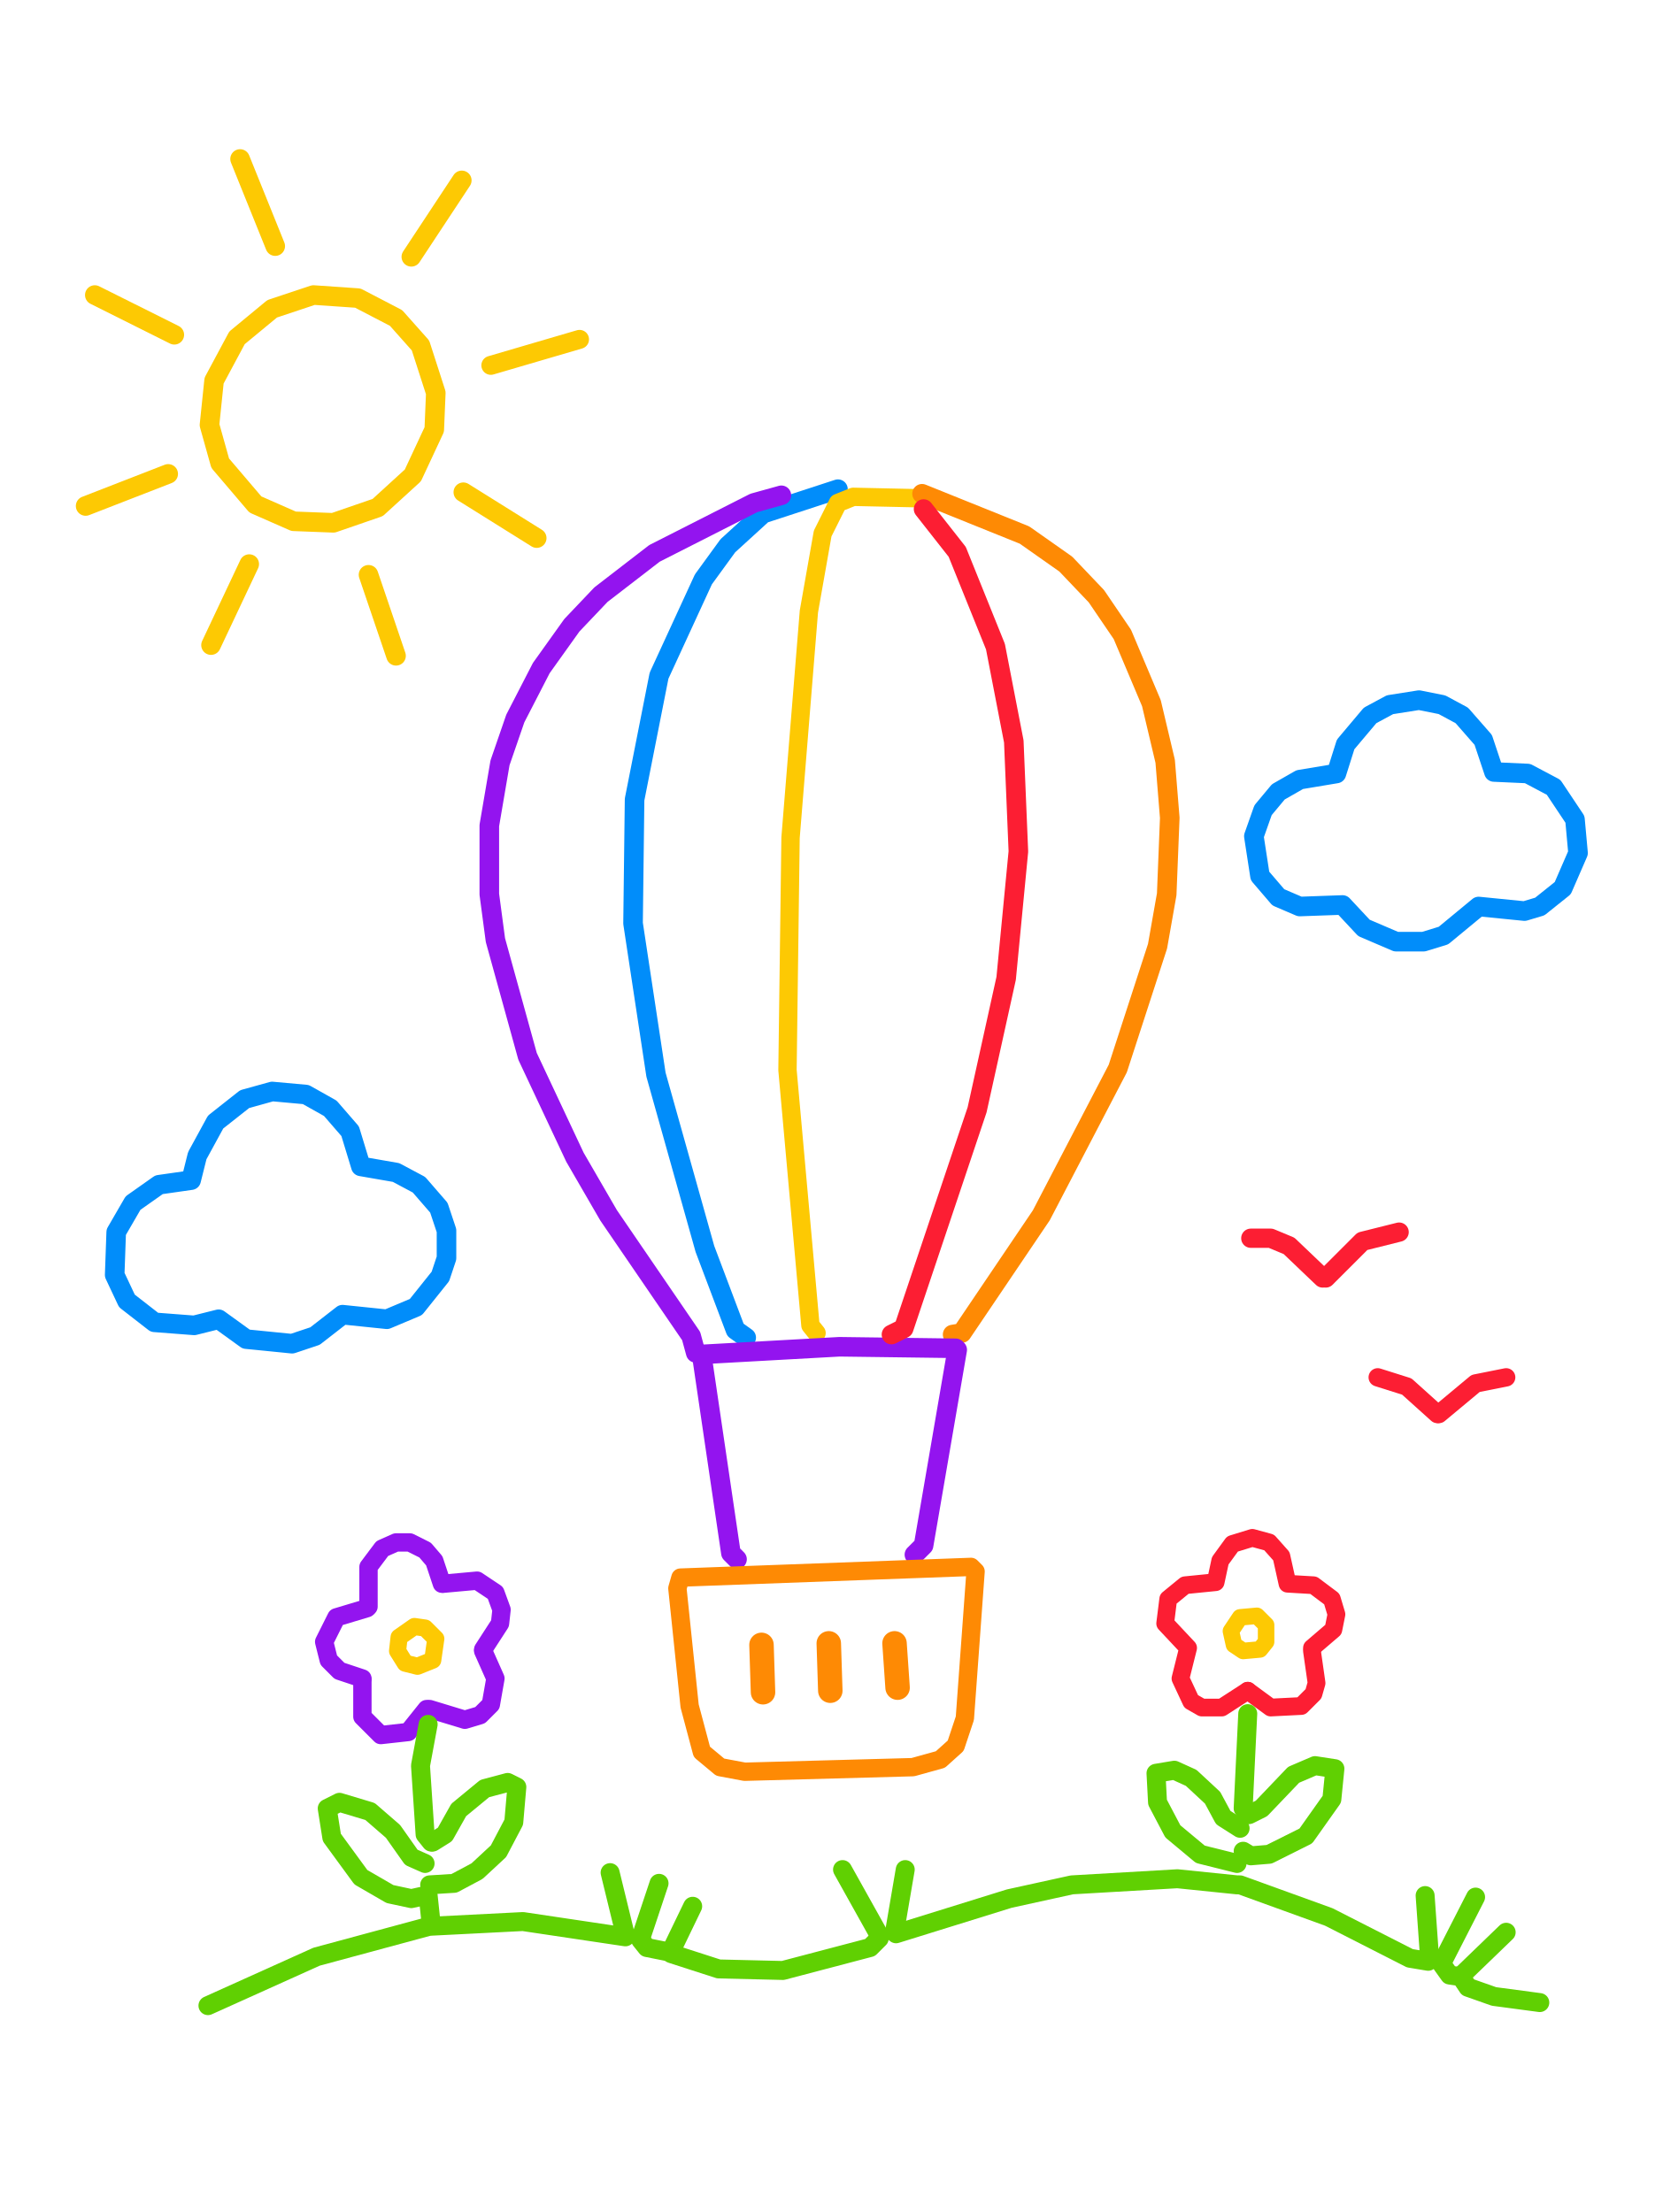
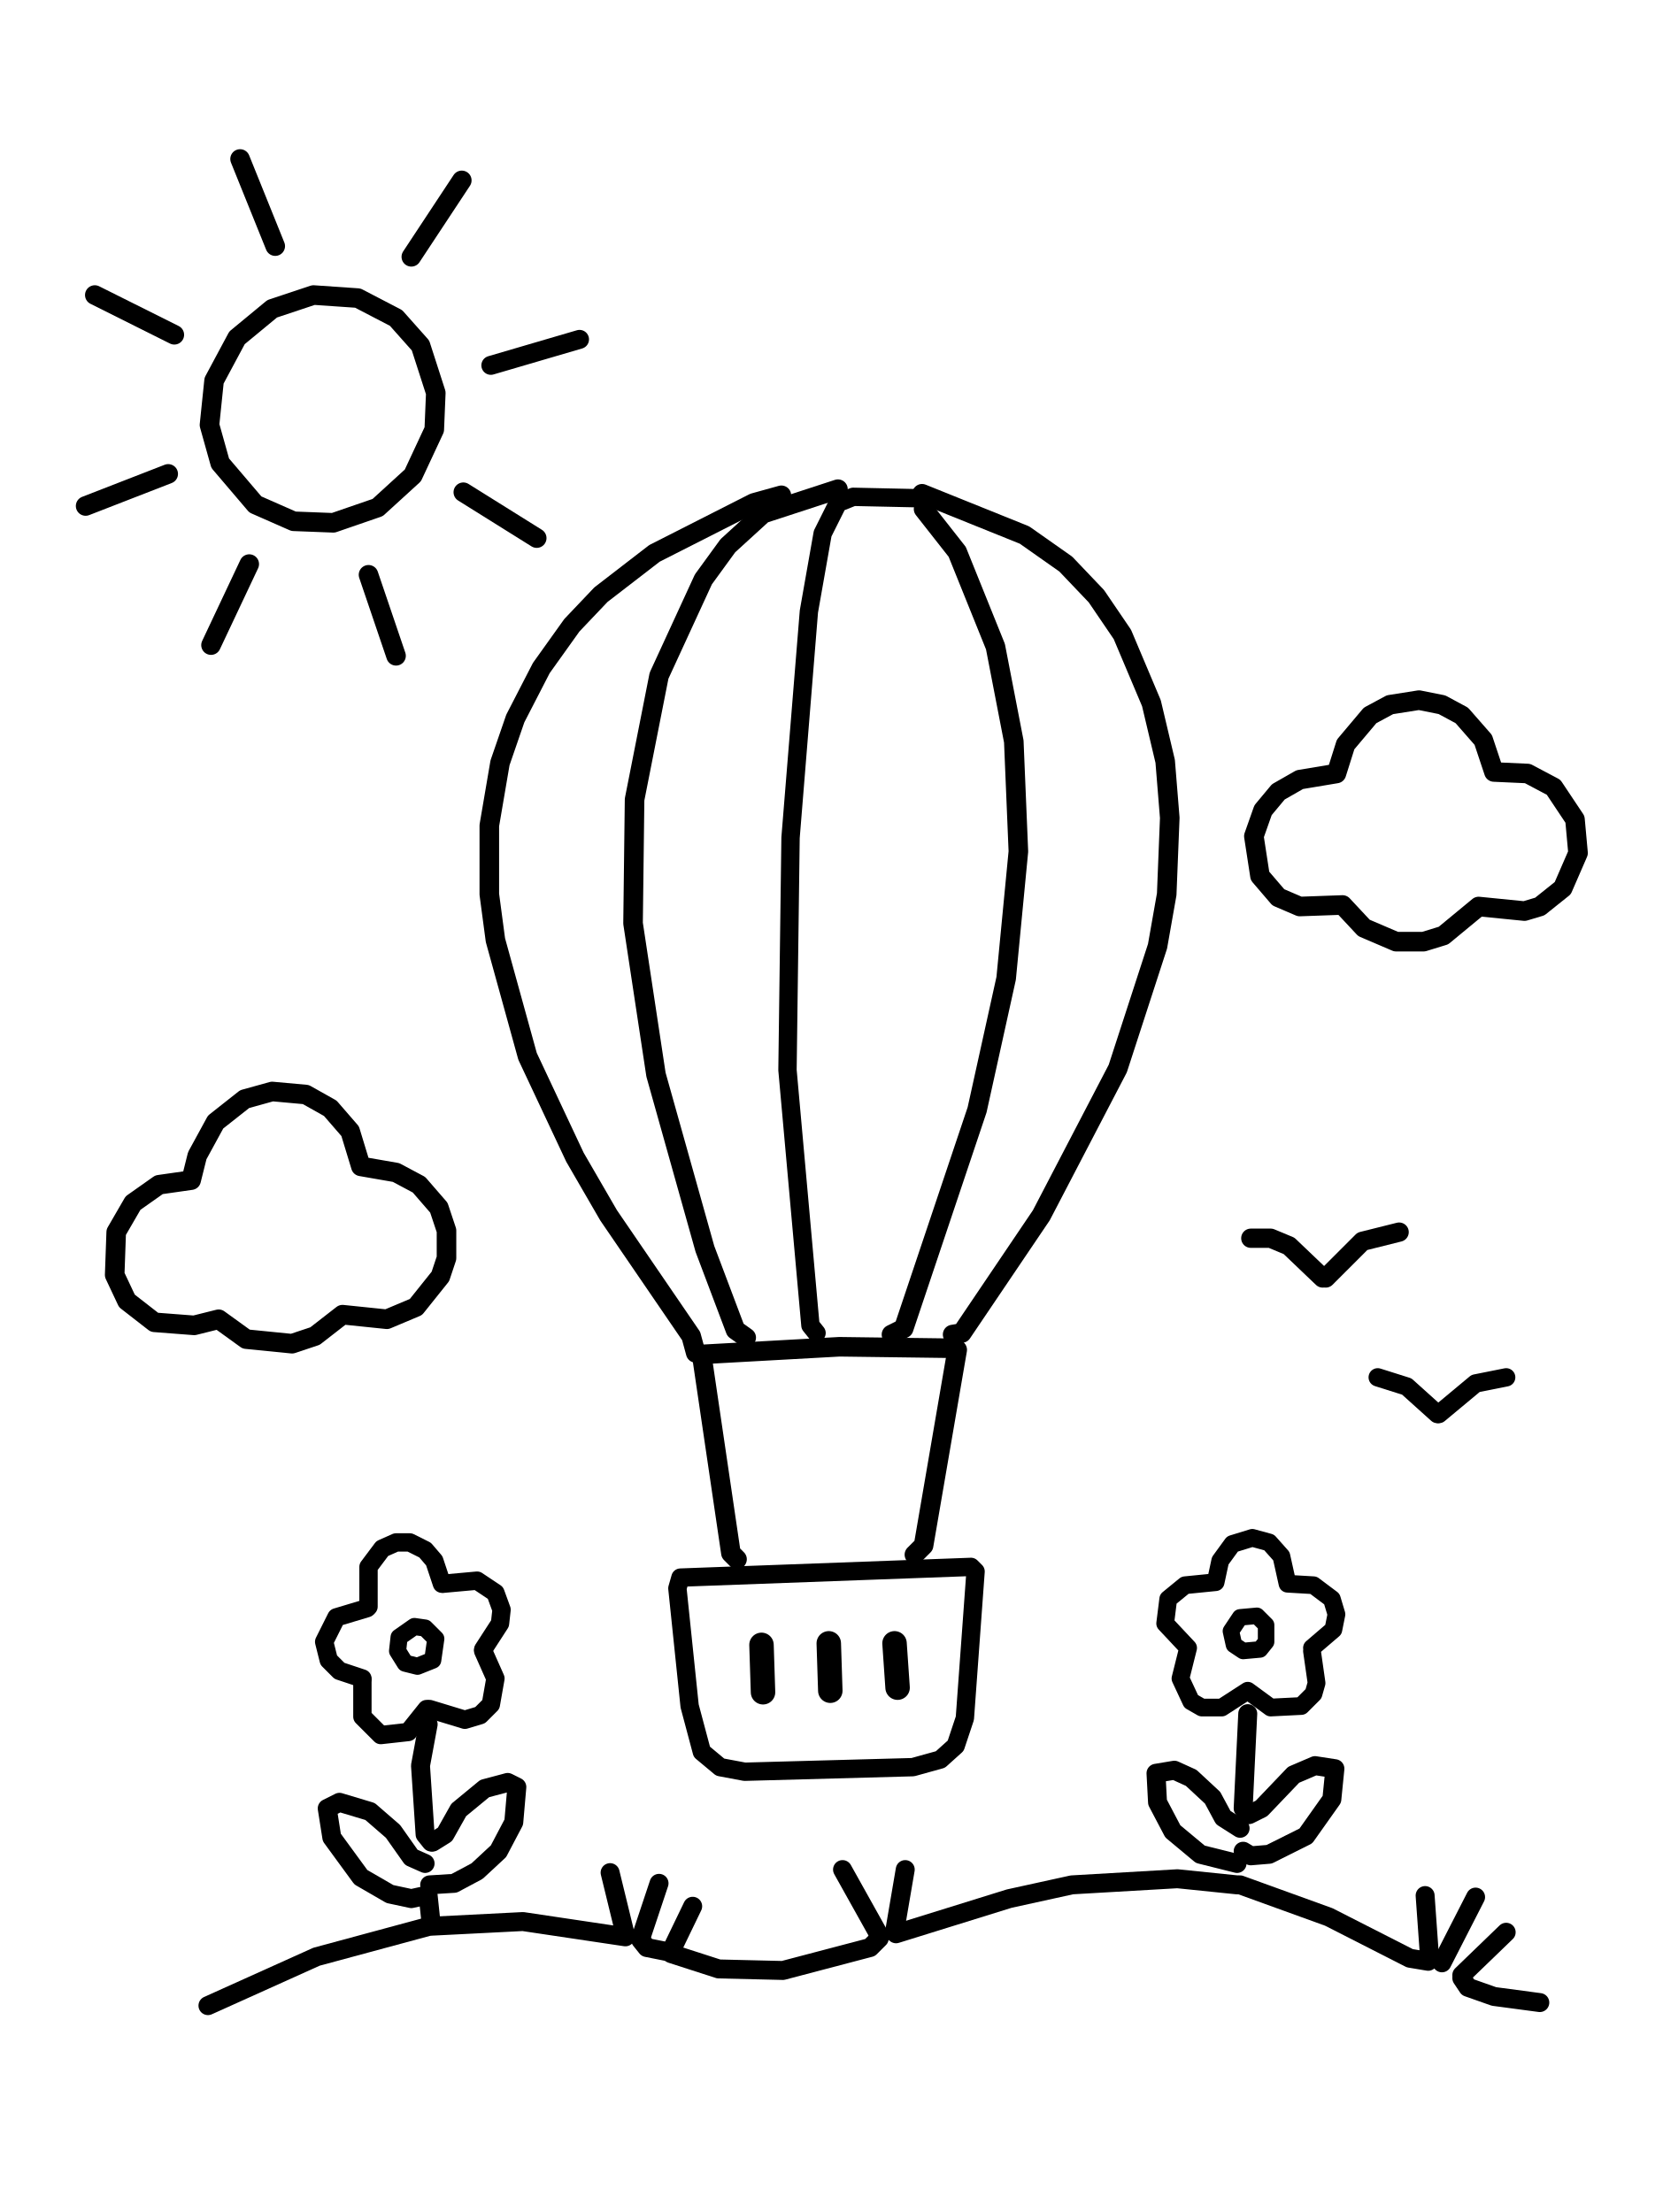
- <svg xmlns="http://www.w3.org/2000/svg" version="1.1" viewBox="0 0 1087 1447">
-   <g fill="none" stroke-linecap="round" stroke-linejoin="round" vector-effect="non-scaling-stroke">
-     <path d="M 157 104 L 180 161" stroke="#FDC903" stroke-width="12.8" />
-     <path d="M 269 168 L 302 118" stroke="#FDC903" stroke-width="12.8" />
-     <path d="M 218 342 L 192 341 L 167 330 L 144 303 L 137 278 L 140 249 L 155 221 L 178 202 L 205 193 L 234 195 L 259 208 L 275 226 L 285 257 L 284 281 L 270 311 L 247 332 L 218 342 Z" stroke="#FDC903" stroke-width="12.8" />
-     <path d="M 114 219 L 62 193" stroke="#FDC903" stroke-width="12.8" />
-     <path d="M 321 239 L 379 222" stroke="#FDC903" stroke-width="12.4" />
-     <path d="M 110 310 L 56 331" stroke="#FDC903" stroke-width="12.8" />
-     <path d="M 303 322 L 351 352" stroke="#FDC903" stroke-width="12.8" />
-     <path d="M 548 320 L 499 336 L 476 357 L 460 379 L 431 442 L 415 523 L 414 604 L 429 703 L 461 817 L 481 870 L 488 875" stroke="#018DFA" stroke-width="12.8" />
-     <path d="M 604 326 L 558 325 L 548 329 L 538 349 L 529 400 L 517 548 L 515 700 L 530 867 L 534 872" stroke="#FDC903" stroke-width="12.0" />
-     <path d="M 623 873 L 629 872 L 681 795 L 731 699 L 757 619 L 763 585 L 765 535 L 762 498 L 753 460 L 734 415 L 717 390 L 697 369 L 670 350 L 603 323" stroke="#FE8A04" stroke-width="12.8" />
-     <path d="M 625 882 L 549 881 L 459 886" stroke="#9314EF" stroke-width="12.8" />
-     <path d="M 511 324 L 493 329 L 428 362 L 393 389 L 374 409 L 354 437 L 337 470 L 327 499 L 320 540 L 320 585 L 324 615 L 345 691 L 376 757 L 398 795 L 452 874 L 455 885" stroke="#9314EF" stroke-width="12.8" />
-     <path d="M 482 1020 L 478 1016 L 459 887" stroke="#9314EF" stroke-width="12.8" />
-     <path d="M 598 1017 L 604 1011 L 626 883" stroke="#9314EF" stroke-width="12.8" />
-     <path d="M 583 873 L 591 869 L 639 726 L 658 640 L 666 557 L 663 485 L 651 423 L 626 361 L 604 333" stroke="#FC1E33" stroke-width="12.8" />
-     <path d="M 163 369 L 138 422" stroke="#FDC903" stroke-width="12.8" />
-     <path d="M 241 376 L 259 429" stroke="#FDC903" stroke-width="12.8" />
-     <path d="M 913 616 L 892 607 L 878 592 L 850 593 L 836 587 L 824 573 L 820 547 L 826 530 L 836 518 L 850 510 L 874 506 L 880 487 L 896 468 L 909 461 L 928 458 L 943 461 L 956 468 L 970 484 L 977 505 L 999 506 L 1016 515 L 1030 536 L 1032 558 L 1022 581 L 1007 593 L 997 596 L 967 593 L 944 612 L 931 616 L 913 616 Z" stroke="#018DFA" stroke-width="12.8" />
-     <path d="M 75 834 L 83 851 L 101 865 L 127 867 L 143 863 L 161 876 L 191 879 L 206 874 L 224 860 L 253 863 L 272 855 L 288 835 L 292 823 L 292 805 L 287 790 L 274 775 L 259 767 L 236 763 L 229 740 L 216 725 L 200 716 L 178 714 L 160 719 L 141 734 L 129 756 L 125 772 L 104 775 L 87 787 L 76 806 L 75 834 Z" stroke="#018DFA" stroke-width="12.8" />
-     <path d="M 865 836 L 843 815 L 831 810 L 818 810" stroke="#FC1E33" stroke-width="12.6" />
-     <path d="M 915 806 L 891 812 L 867 836" stroke="#FC1E33" stroke-width="12.6" />
-     <path d="M 940 925 L 920 907 L 901 901" stroke="#FC1E33" stroke-width="12.0" />
-     <path d="M 941 925 L 965 905 L 985 901" stroke="#FC1E33" stroke-width="12.0" />
-     <path d="M 858 1078 L 872 1066 L 874 1056 L 871 1046 L 859 1037 L 842 1036 L 838 1018 L 830 1009 L 819 1006 L 806 1010 L 798 1021 L 795 1035 L 775 1037 L 764 1046 L 762 1062 L 777 1078 L 772 1098 L 779 1113 L 786 1117 L 799 1117 L 816 1106" stroke="#FC1E33" stroke-width="11.6" />
-     <path d="M 858 1080 L 861 1101 L 859 1108 L 851 1116 L 831 1117 L 816 1106" stroke="#FC1E33" stroke-width="11.6" />
-     <path d="M 290 1036 L 312 1034 L 324 1042 L 328 1053 L 327 1062 L 316 1079" stroke="#9314EF" stroke-width="12.0" />
-     <path d="M 240 1052 L 220 1058 L 212 1074 L 215 1086 L 222 1093 L 237 1098" stroke="#9314EF" stroke-width="12.0" />
-     <path d="M 241 1051 L 241 1025 L 250 1013 L 259 1009 L 268 1009 L 278 1014 L 284 1021 L 289 1036" stroke="#9314EF" stroke-width="12.0" />
-     <path d="M 279 1118 L 267 1133 L 249 1135 L 237 1123 L 237 1099" stroke="#9314EF" stroke-width="12.0" />
-     <path d="M 316 1080 L 324 1098 L 321 1115 L 314 1122 L 304 1125 L 281 1118" stroke="#9314EF" stroke-width="12.0" />
-     <path d="M 459 1146 L 451 1116 L 443 1039 L 445 1032 L 635 1025 L 638 1028 L 631 1124 L 625 1142 L 615 1151 L 597 1156 L 487 1159 L 471 1156 L 459 1146 Z" stroke="#FE8A04" stroke-width="12.0" />
-     <path d="M 824 1079 L 813 1080 L 807 1076 L 805 1067 L 811 1058 L 822 1057 L 828 1063 L 828 1074 L 824 1079 Z" stroke="#FDC903" stroke-width="10.8" />
-     <path d="M 273 1090 L 265 1088 L 260 1080 L 261 1071 L 271 1064 L 278 1065 L 285 1072 L 283 1086 L 273 1090 Z" stroke="#FDC903" stroke-width="11.2" />
-     <path d="M 587 1104 L 585 1075" stroke="#FE8A04" stroke-width="16.0" />
-     <path d="M 542 1075 L 543 1106" stroke="#FE8A04" stroke-width="16.0" />
-     <path d="M 499 1107 L 498 1076" stroke="#FE8A04" stroke-width="16.0" />
-     <path d="M 438 1277 L 423 1274 L 419 1269" stroke="#60D002" stroke-width="12.4" />
-     <path d="M 409 1267 L 342 1257 L 283 1260" stroke="#60D002" stroke-width="12.4" />
-     <path d="M 136 1312 L 207 1280 L 281 1260" stroke="#60D002" stroke-width="12.4" />
-     <path d="M 592 1223 L 585 1264" stroke="#60D002" stroke-width="12.4" />
-     <path d="M 813 1211 L 818 1214 L 830 1213 L 854 1201 L 871 1177 L 873 1157 L 860 1155 L 846 1161 L 825 1183 L 817 1187" stroke="#60D002" stroke-width="12.4" />
-     <path d="M 439 1276 L 453 1247" stroke="#60D002" stroke-width="12.4" />
-     <path d="M 575 1268 L 569 1274 L 512 1289 L 470 1288 L 439 1278" stroke="#60D002" stroke-width="12.4" />
-     <path d="M 278 1240 L 269 1242 L 255 1239 L 236 1228 L 217 1202 L 214 1183 L 222 1179 L 242 1185 L 257 1198 L 269 1215 L 278 1219" stroke="#60D002" stroke-width="12.4" />
-     <path d="M 943 1284 L 965 1241" stroke="#60D002" stroke-width="12.4" />
-     <path d="M 955 1293 L 948 1292 L 943 1285" stroke="#60D002" stroke-width="12.4" />
-     <path d="M 419 1268 L 431 1232" stroke="#60D002" stroke-width="12.4" />
-     <path d="M 956 1292 L 985 1264" stroke="#60D002" stroke-width="12.4" />
-     <path d="M 399 1225 L 409 1266" stroke="#60D002" stroke-width="12.4" />
-     <path d="M 282 1259 L 280 1240" stroke="#60D002" stroke-width="12.4" />
-     <path d="M 809 1233 L 770 1229 L 701 1233 L 660 1242 L 586 1265" stroke="#60D002" stroke-width="12.4" />
-     <path d="M 281 1233 L 297 1232 L 312 1224 L 326 1211 L 336 1192 L 338 1169 L 332 1166 L 317 1170 L 300 1184 L 291 1200 L 283 1205" stroke="#60D002" stroke-width="12.4" />
-     <path d="M 551 1223 L 575 1266" stroke="#60D002" stroke-width="12.4" />
-     <path d="M 956 1294 L 960 1300 L 977 1306 L 1007 1310" stroke="#60D002" stroke-width="12.4" />
-     <path d="M 811 1196 L 800 1189 L 793 1176 L 779 1163 L 768 1158 L 756 1160 L 757 1179 L 767 1198 L 785 1213 L 809 1219" stroke="#60D002" stroke-width="12.4" />
-     <path d="M 280 1128 L 275 1155 L 278 1200 L 282 1205" stroke="#60D002" stroke-width="12.4" />
-     <path d="M 934 1283 L 922 1281 L 869 1254 L 811 1233" stroke="#60D002" stroke-width="12.4" />
-     <path d="M 932 1240 L 935 1282" stroke="#60D002" stroke-width="12.4" />
-     <path d="M 816 1187 L 813 1183 L 816 1121" stroke="#60D002" stroke-width="12.4" />
-   </g>
+ <svg xmlns="http://www.w3.org/2000/svg" version="1.1" viewBox="0.00 0.00 1087.00 1447.00">
+   <path d="M 157.000 104.000 L 180.000 161.000" fill="none" stroke="#000000" stroke-width="12.800" stroke-linecap="round" stroke-linejoin="round" />
+   <path d="M 269.000 168.000 L 302.000 118.000" fill="none" stroke="#000000" stroke-width="12.800" stroke-linecap="round" stroke-linejoin="round" />
+   <path d="M 218.000 342.000 L 192.000 341.000 L 167.000 330.000 L 144.000 303.000 L 137.000 278.000 L 140.000 249.000 L 155.000 221.000 L 178.000 202.000 L 205.000 193.000 L 234.000 195.000 L 259.000 208.000 L 275.000 226.000 L 285.000 257.000 L 284.000 281.000 L 270.000 311.000 L 247.000 332.000 L 218.000 342.000" fill="none" stroke="#000000" stroke-width="12.800" stroke-linecap="round" stroke-linejoin="round" />
+   <path d="M 114.000 219.000 L 62.000 193.000" fill="none" stroke="#000000" stroke-width="12.800" stroke-linecap="round" stroke-linejoin="round" />
+   <path d="M 321.000 239.000 L 379.000 222.000" fill="none" stroke="#000000" stroke-width="12.400" stroke-linecap="round" stroke-linejoin="round" />
+   <path d="M 110.000 310.000 L 56.000 331.000" fill="none" stroke="#000000" stroke-width="12.800" stroke-linecap="round" stroke-linejoin="round" />
+   <path d="M 303.000 322.000 L 351.000 352.000" fill="none" stroke="#000000" stroke-width="12.800" stroke-linecap="round" stroke-linejoin="round" />
+   <path d="M 548.000 320.000 L 499.000 336.000 L 476.000 357.000 L 460.000 379.000 L 431.000 442.000 L 415.000 523.000 L 414.000 604.000 L 429.000 703.000 L 461.000 817.000 L 481.000 870.000 L 488.000 875.000" fill="none" stroke="#000000" stroke-width="12.800" stroke-linecap="round" stroke-linejoin="round" />
+   <path d="M 604.000 326.000 L 558.000 325.000 L 548.000 329.000 L 538.000 349.000 L 529.000 400.000 L 517.000 548.000 L 515.000 700.000 L 530.000 867.000 L 534.000 872.000" fill="none" stroke="#000000" stroke-width="12.000" stroke-linecap="round" stroke-linejoin="round" />
+   <path d="M 623.000 873.000 L 629.000 872.000 L 681.000 795.000 L 731.000 699.000 L 757.000 619.000 L 763.000 585.000 L 765.000 535.000 L 762.000 498.000 L 753.000 460.000 L 734.000 415.000 L 717.000 390.000 L 697.000 369.000 L 670.000 350.000 L 603.000 323.000" fill="none" stroke="#000000" stroke-width="12.800" stroke-linecap="round" stroke-linejoin="round" />
+   <path d="M 625.000 882.000 L 549.000 881.000 L 459.000 886.000" fill="none" stroke="#000000" stroke-width="12.800" stroke-linecap="round" stroke-linejoin="round" />
+   <path d="M 511.000 324.000 L 493.000 329.000 L 428.000 362.000 L 393.000 389.000 L 374.000 409.000 L 354.000 437.000 L 337.000 470.000 L 327.000 499.000 L 320.000 540.000 L 320.000 585.000 L 324.000 615.000 L 345.000 691.000 L 376.000 757.000 L 398.000 795.000 L 452.000 874.000 L 455.000 885.000" fill="none" stroke="#000000" stroke-width="12.800" stroke-linecap="round" stroke-linejoin="round" />
+   <path d="M 482.000 1020.000 L 478.000 1016.000 L 459.000 887.000" fill="none" stroke="#000000" stroke-width="12.800" stroke-linecap="round" stroke-linejoin="round" />
+   <path d="M 598.000 1017.000 L 604.000 1011.000 L 626.000 883.000" fill="none" stroke="#000000" stroke-width="12.800" stroke-linecap="round" stroke-linejoin="round" />
+   <path d="M 583.000 873.000 L 591.000 869.000 L 639.000 726.000 L 658.000 640.000 L 666.000 557.000 L 663.000 485.000 L 651.000 423.000 L 626.000 361.000 L 604.000 333.000" fill="none" stroke="#000000" stroke-width="12.800" stroke-linecap="round" stroke-linejoin="round" />
+   <path d="M 163.000 369.000 L 138.000 422.000" fill="none" stroke="#000000" stroke-width="12.800" stroke-linecap="round" stroke-linejoin="round" />
+   <path d="M 241.000 376.000 L 259.000 429.000" fill="none" stroke="#000000" stroke-width="12.800" stroke-linecap="round" stroke-linejoin="round" />
+   <path d="M 913.000 616.000 L 892.000 607.000 L 878.000 592.000 L 850.000 593.000 L 836.000 587.000 L 824.000 573.000 L 820.000 547.000 L 826.000 530.000 L 836.000 518.000 L 850.000 510.000 L 874.000 506.000 L 880.000 487.000 L 896.000 468.000 L 909.000 461.000 L 928.000 458.000 L 943.000 461.000 L 956.000 468.000 L 970.000 484.000 L 977.000 505.000 L 999.000 506.000 L 1016.000 515.000 L 1030.000 536.000 L 1032.000 558.000 L 1022.000 581.000 L 1007.000 593.000 L 997.000 596.000 L 967.000 593.000 L 944.000 612.000 L 931.000 616.000 L 913.000 616.000" fill="none" stroke="#000000" stroke-width="12.800" stroke-linecap="round" stroke-linejoin="round" />
+   <path d="M 75.000 834.000 L 83.000 851.000 L 101.000 865.000 L 127.000 867.000 L 143.000 863.000 L 161.000 876.000 L 191.000 879.000 L 206.000 874.000 L 224.000 860.000 L 253.000 863.000 L 272.000 855.000 L 288.000 835.000 L 292.000 823.000 L 292.000 805.000 L 287.000 790.000 L 274.000 775.000 L 259.000 767.000 L 236.000 763.000 L 229.000 740.000 L 216.000 725.000 L 200.000 716.000 L 178.000 714.000 L 160.000 719.000 L 141.000 734.000 L 129.000 756.000 L 125.000 772.000 L 104.000 775.000 L 87.000 787.000 L 76.000 806.000 L 75.000 834.000" fill="none" stroke="#000000" stroke-width="12.800" stroke-linecap="round" stroke-linejoin="round" />
+   <path d="M 865.000 836.000 L 843.000 815.000 L 831.000 810.000 L 818.000 810.000" fill="none" stroke="#000000" stroke-width="12.600" stroke-linecap="round" stroke-linejoin="round" />
+   <path d="M 915.000 806.000 L 891.000 812.000 L 867.000 836.000" fill="none" stroke="#000000" stroke-width="12.600" stroke-linecap="round" stroke-linejoin="round" />
+   <path d="M 940.000 925.000 L 920.000 907.000 L 901.000 901.000" fill="none" stroke="#000000" stroke-width="12.000" stroke-linecap="round" stroke-linejoin="round" />
+   <path d="M 941.000 925.000 L 965.000 905.000 L 985.000 901.000" fill="none" stroke="#000000" stroke-width="12.000" stroke-linecap="round" stroke-linejoin="round" />
+   <path d="M 290.000 1036.000 L 312.000 1034.000 L 324.000 1042.000 L 328.000 1053.000 L 327.000 1062.000 L 316.000 1079.000" fill="none" stroke="#000000" stroke-width="12.000" stroke-linecap="round" stroke-linejoin="round" />
+   <path d="M 240.000 1052.000 L 220.000 1058.000 L 212.000 1074.000 L 215.000 1086.000 L 222.000 1093.000 L 237.000 1098.000" fill="none" stroke="#000000" stroke-width="12.000" stroke-linecap="round" stroke-linejoin="round" />
+   <path d="M 241.000 1051.000 L 241.000 1025.000 L 250.000 1013.000 L 259.000 1009.000 L 268.000 1009.000 L 278.000 1014.000 L 284.000 1021.000 L 289.000 1036.000" fill="none" stroke="#000000" stroke-width="12.000" stroke-linecap="round" stroke-linejoin="round" />
+   <path d="M 279.000 1118.000 L 267.000 1133.000 L 249.000 1135.000 L 237.000 1123.000 L 237.000 1099.000" fill="none" stroke="#000000" stroke-width="12.000" stroke-linecap="round" stroke-linejoin="round" />
+   <path d="M 316.000 1080.000 L 324.000 1098.000 L 321.000 1115.000 L 314.000 1122.000 L 304.000 1125.000 L 281.000 1118.000" fill="none" stroke="#000000" stroke-width="12.000" stroke-linecap="round" stroke-linejoin="round" />
+   <path d="M 459.000 1146.000 L 451.000 1116.000 L 443.000 1039.000 L 445.000 1032.000 L 635.000 1025.000 L 638.000 1028.000 L 631.000 1124.000 L 625.000 1142.000 L 615.000 1151.000 L 597.000 1156.000 L 487.000 1159.000 L 471.000 1156.000 L 459.000 1146.000" fill="none" stroke="#000000" stroke-width="12.000" stroke-linecap="round" stroke-linejoin="round" />
+   <path d="M 824.000 1079.000 L 813.000 1080.000 L 807.000 1076.000 L 805.000 1067.000 L 811.000 1058.000 L 822.000 1057.000 L 828.000 1063.000 L 828.000 1074.000 L 824.000 1079.000" fill="none" stroke="#000000" stroke-width="10.800" stroke-linecap="round" stroke-linejoin="round" />
+   <path d="M 273.000 1090.000 L 265.000 1088.000 L 260.000 1080.000 L 261.000 1071.000 L 271.000 1064.000 L 278.000 1065.000 L 285.000 1072.000 L 283.000 1086.000 L 273.000 1090.000" fill="none" stroke="#000000" stroke-width="11.200" stroke-linecap="round" stroke-linejoin="round" />
+   <path d="M 587.000 1104.000 L 585.000 1075.000" fill="none" stroke="#000000" stroke-width="16.000" stroke-linecap="round" stroke-linejoin="round" />
+   <path d="M 542.000 1075.000 L 543.000 1106.000" fill="none" stroke="#000000" stroke-width="16.000" stroke-linecap="round" stroke-linejoin="round" />
+   <path d="M 499.000 1107.000 L 498.000 1076.000" fill="none" stroke="#000000" stroke-width="16.000" stroke-linecap="round" stroke-linejoin="round" />
+   <path d="M 438.000 1277.000 L 423.000 1274.000 L 419.000 1269.000" fill="none" stroke="#000000" stroke-width="12.400" stroke-linecap="round" stroke-linejoin="round" />
+   <path d="M 409.000 1267.000 L 342.000 1257.000 L 283.000 1260.000" fill="none" stroke="#000000" stroke-width="12.400" stroke-linecap="round" stroke-linejoin="round" />
+   <path d="M 136.000 1312.000 L 207.000 1280.000 L 281.000 1260.000" fill="none" stroke="#000000" stroke-width="12.400" stroke-linecap="round" stroke-linejoin="round" />
+   <path d="M 592.000 1223.000 L 585.000 1264.000" fill="none" stroke="#000000" stroke-width="12.400" stroke-linecap="round" stroke-linejoin="round" />
+   <path d="M 813.000 1211.000 L 818.000 1214.000 L 830.000 1213.000 L 854.000 1201.000 L 871.000 1177.000 L 873.000 1157.000 L 860.000 1155.000 L 846.000 1161.000 L 825.000 1183.000 L 817.000 1187.000" fill="none" stroke="#000000" stroke-width="12.400" stroke-linecap="round" stroke-linejoin="round" />
+   <path d="M 439.000 1276.000 L 453.000 1247.000" fill="none" stroke="#000000" stroke-width="12.400" stroke-linecap="round" stroke-linejoin="round" />
+   <path d="M 575.000 1268.000 L 569.000 1274.000 L 512.000 1289.000 L 470.000 1288.000 L 439.000 1278.000" fill="none" stroke="#000000" stroke-width="12.400" stroke-linecap="round" stroke-linejoin="round" />
+   <path d="M 278.000 1240.000 L 269.000 1242.000 L 255.000 1239.000 L 236.000 1228.000 L 217.000 1202.000 L 214.000 1183.000 L 222.000 1179.000 L 242.000 1185.000 L 257.000 1198.000 L 269.000 1215.000 L 278.000 1219.000" fill="none" stroke="#000000" stroke-width="12.400" stroke-linecap="round" stroke-linejoin="round" />
+   <path d="M 943.000 1284.000 L 965.000 1241.000" fill="none" stroke="#000000" stroke-width="12.400" stroke-linecap="round" stroke-linejoin="round" />
+   <path d="M 419.000 1268.000 L 431.000 1232.000" fill="none" stroke="#000000" stroke-width="12.400" stroke-linecap="round" stroke-linejoin="round" />
+   <path d="M 956.000 1292.000 L 985.000 1264.000" fill="none" stroke="#000000" stroke-width="12.400" stroke-linecap="round" stroke-linejoin="round" />
+   <path d="M 399.000 1225.000 L 409.000 1266.000" fill="none" stroke="#000000" stroke-width="12.400" stroke-linecap="round" stroke-linejoin="round" />
+   <path d="M 282.000 1259.000 L 280.000 1240.000" fill="none" stroke="#000000" stroke-width="12.400" stroke-linecap="round" stroke-linejoin="round" />
+   <path d="M 809.000 1233.000 L 770.000 1229.000 L 701.000 1233.000 L 660.000 1242.000 L 586.000 1265.000" fill="none" stroke="#000000" stroke-width="12.400" stroke-linecap="round" stroke-linejoin="round" />
+   <path d="M 281.000 1233.000 L 297.000 1232.000 L 312.000 1224.000 L 326.000 1211.000 L 336.000 1192.000 L 338.000 1169.000 L 332.000 1166.000 L 317.000 1170.000 L 300.000 1184.000 L 291.000 1200.000 L 283.000 1205.000" fill="none" stroke="#000000" stroke-width="12.400" stroke-linecap="round" stroke-linejoin="round" />
+   <path d="M 551.000 1223.000 L 575.000 1266.000" fill="none" stroke="#000000" stroke-width="12.400" stroke-linecap="round" stroke-linejoin="round" />
+   <path d="M 956.000 1294.000 L 960.000 1300.000 L 977.000 1306.000 L 1007.000 1310.000" fill="none" stroke="#000000" stroke-width="12.400" stroke-linecap="round" stroke-linejoin="round" />
+   <path d="M 811.000 1196.000 L 800.000 1189.000 L 793.000 1176.000 L 779.000 1163.000 L 768.000 1158.000 L 756.000 1160.000 L 757.000 1179.000 L 767.000 1198.000 L 785.000 1213.000 L 809.000 1219.000" fill="none" stroke="#000000" stroke-width="12.400" stroke-linecap="round" stroke-linejoin="round" />
+   <path d="M 280.000 1128.000 L 275.000 1155.000 L 278.000 1200.000 L 282.000 1205.000" fill="none" stroke="#000000" stroke-width="12.400" stroke-linecap="round" stroke-linejoin="round" />
+   <path d="M 934.000 1283.000 L 922.000 1281.000 L 869.000 1254.000 L 811.000 1233.000" fill="none" stroke="#000000" stroke-width="12.400" stroke-linecap="round" stroke-linejoin="round" />
+   <path d="M 932.000 1240.000 L 935.000 1282.000" fill="none" stroke="#000000" stroke-width="12.400" stroke-linecap="round" stroke-linejoin="round" />
+   <path d="M 816.000 1187.000 L 813.000 1183.000 L 816.000 1121.000" fill="none" stroke="#000000" stroke-width="12.400" stroke-linecap="round" stroke-linejoin="round" />
+   <path d="M 858.000 1078.000 L 872.000 1066.000 L 874.000 1056.000 L 871.000 1046.000 L 859.000 1037.000 L 842.000 1036.000 L 838.000 1018.000 L 830.000 1009.000 L 819.000 1006.000 L 806.000 1010.000 L 798.000 1021.000 L 795.000 1035.000 L 775.000 1037.000 L 764.000 1046.000 L 762.000 1062.000 L 777.000 1078.000 L 772.000 1098.000 L 779.000 1113.000 L 786.000 1117.000 L 799.000 1117.000 L 816.000 1106.000 L 831.000 1117.000 L 851.000 1116.000 L 859.000 1108.000 L 861.000 1101.000 L 858.000 1080.000" fill="none" stroke="#000000" stroke-width="11.600" stroke-linecap="round" stroke-linejoin="round" />
</svg>
